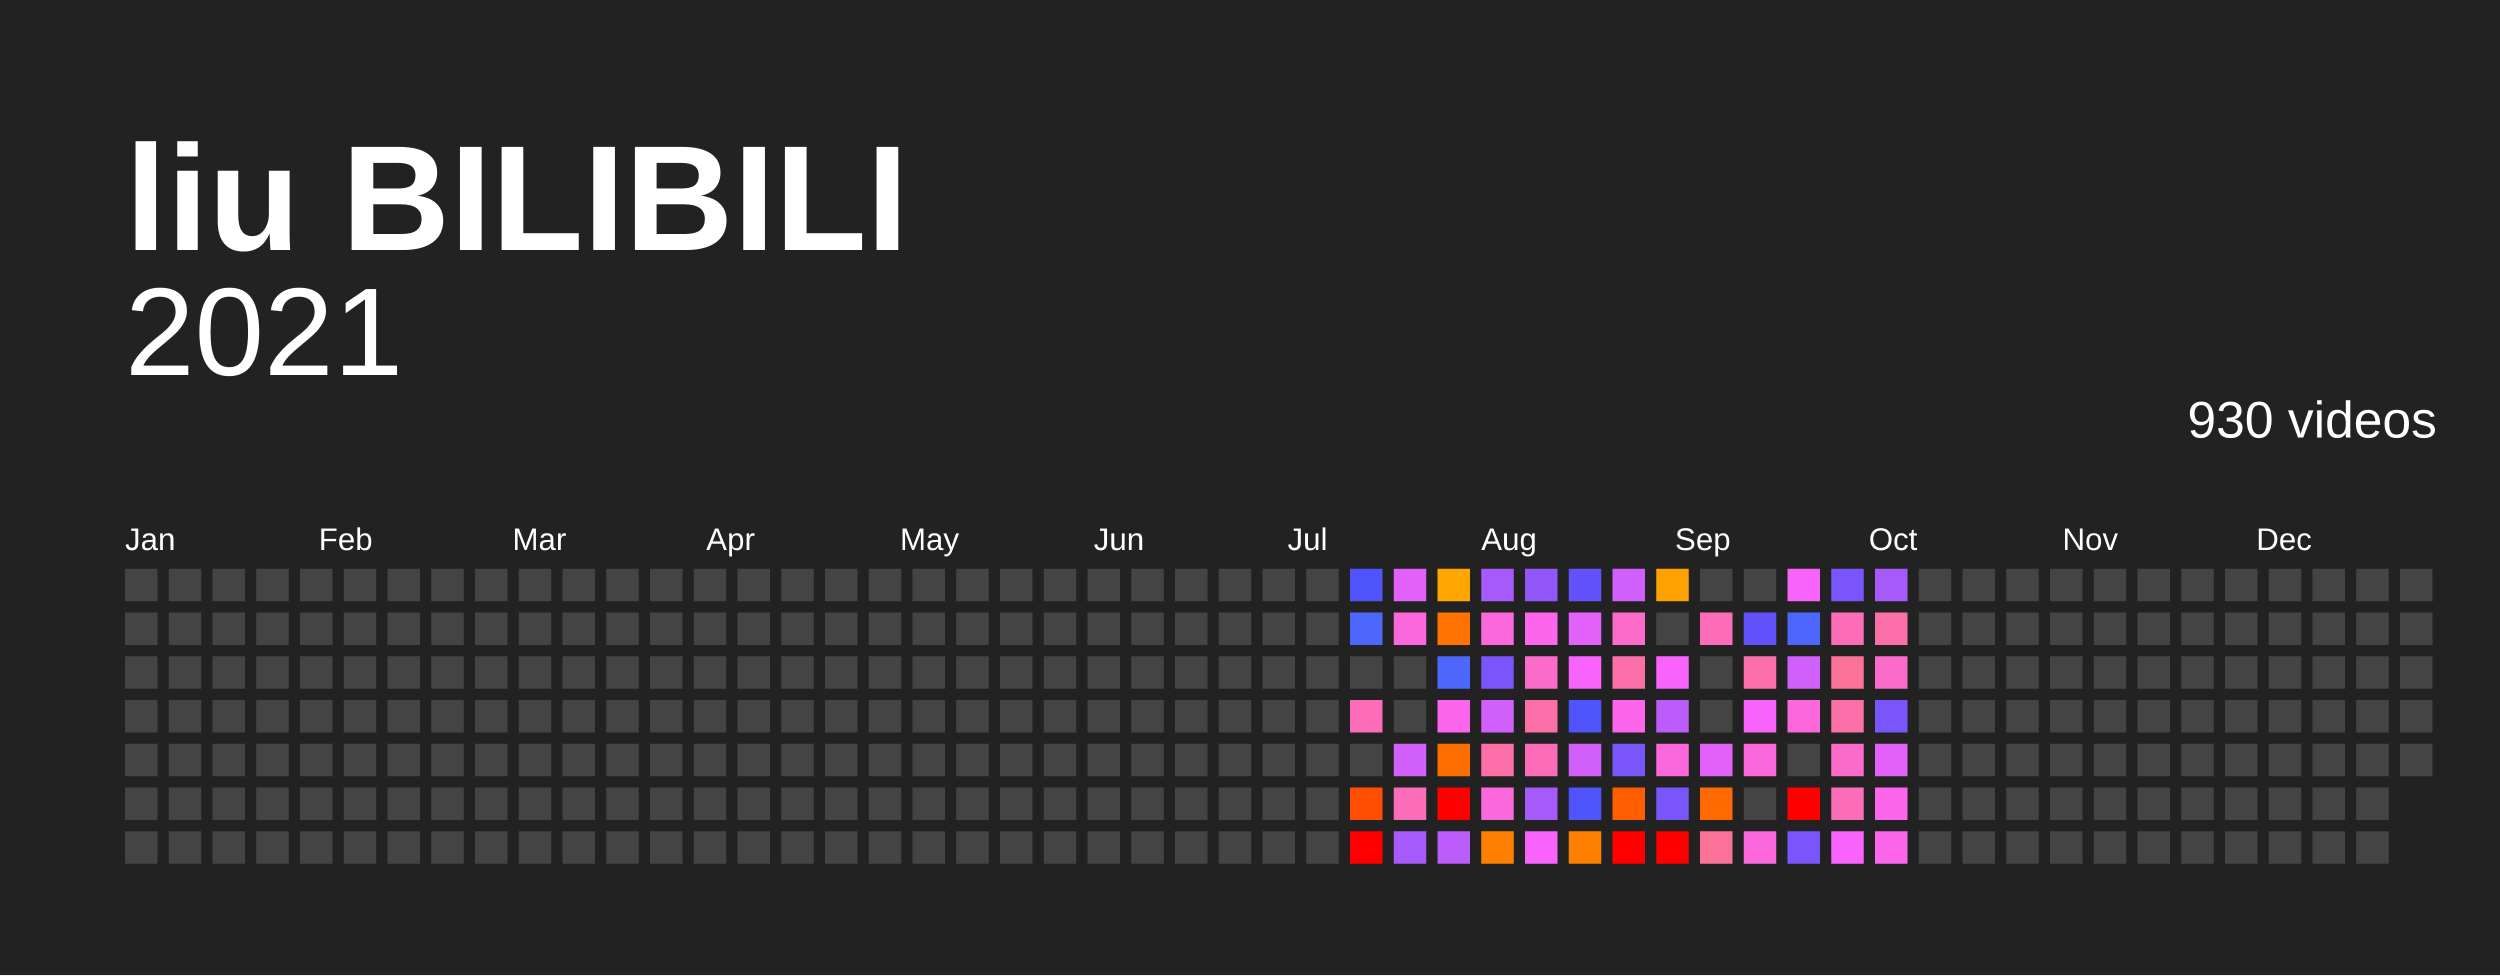
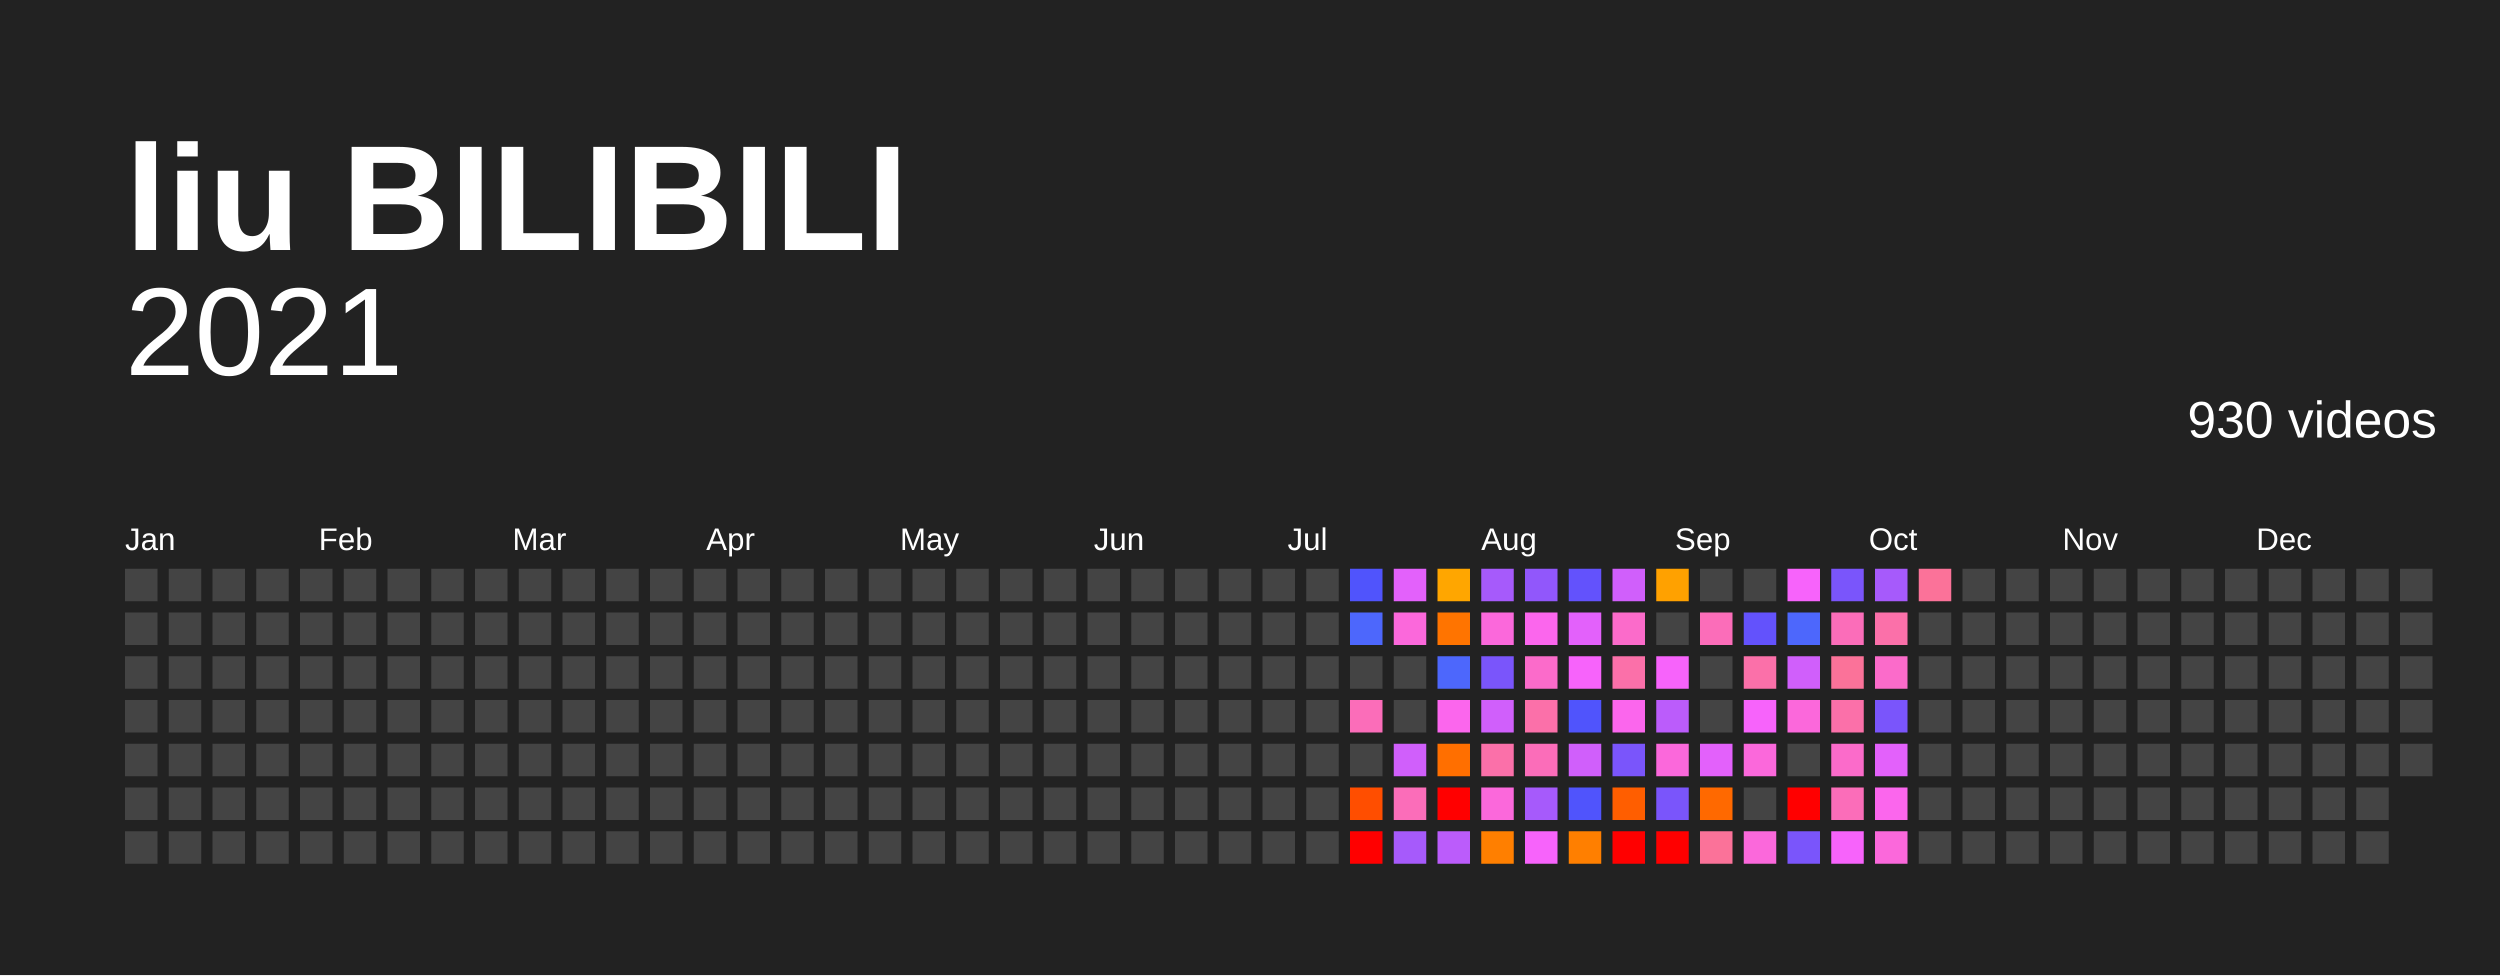
<svg xmlns="http://www.w3.org/2000/svg" baseProfile="full" height="78mm" version="1.1" viewBox="0,0,200,78" width="200mm">
  <defs />
  <rect fill="#222222" height="78" width="200" x="0" y="0" />
  <text fill="#FFFFFF" style="font-size:12px; font-family:Arial; font-weight:bold;" x="10" y="20">liu BILIBILI</text>
  <text alignment-baseline="hanging" fill="#FFFFFF" style="font-size:10.0px; font-family:Arial;" x="10" y="30">2021</text>
  <text alignment-baseline="hanging" fill="#FFFFFF" style="font-size:4.125px; font-family:Arial;" x="175" y="35">930 videos</text>
  <text fill="#FFFFFF" style="font-size:2.5px; font-family:Arial" x="10.0" y="44">Jan</text>
  <text fill="#FFFFFF" style="font-size:2.5px; font-family:Arial" x="25.5" y="44">Feb</text>
  <text fill="#FFFFFF" style="font-size:2.5px; font-family:Arial" x="41.0" y="44">Mar</text>
  <text fill="#FFFFFF" style="font-size:2.5px; font-family:Arial" x="56.5" y="44">Apr</text>
  <text fill="#FFFFFF" style="font-size:2.5px; font-family:Arial" x="72.0" y="44">May</text>
  <text fill="#FFFFFF" style="font-size:2.5px; font-family:Arial" x="87.5" y="44">Jun</text>
  <text fill="#FFFFFF" style="font-size:2.5px; font-family:Arial" x="103.0" y="44">Jul</text>
  <text fill="#FFFFFF" style="font-size:2.5px; font-family:Arial" x="118.5" y="44">Aug</text>
  <text fill="#FFFFFF" style="font-size:2.5px; font-family:Arial" x="134.0" y="44">Sep</text>
  <text fill="#FFFFFF" style="font-size:2.5px; font-family:Arial" x="149.5" y="44">Oct</text>
  <text fill="#FFFFFF" style="font-size:2.5px; font-family:Arial" x="165.0" y="44">Nov</text>
  <text fill="#FFFFFF" style="font-size:2.5px; font-family:Arial" x="180.5" y="44">Dec</text>
  <rect fill="#444444" height="2.6" width="2.6" x="10.0" y="45.5" />
  <rect fill="#444444" height="2.6" width="2.6" x="10.0" y="49.0" />
  <rect fill="#444444" height="2.6" width="2.6" x="10.0" y="52.5" />
  <rect fill="#444444" height="2.6" width="2.6" x="10.0" y="56.0" />
  <rect fill="#444444" height="2.6" width="2.6" x="10.0" y="59.5" />
  <rect fill="#444444" height="2.6" width="2.6" x="10.0" y="63.0" />
  <rect fill="#444444" height="2.6" width="2.6" x="10.0" y="66.5" />
  <rect fill="#444444" height="2.6" width="2.6" x="13.5" y="45.5" />
  <rect fill="#444444" height="2.6" width="2.6" x="13.5" y="49.0" />
  <rect fill="#444444" height="2.6" width="2.6" x="13.5" y="52.5" />
  <rect fill="#444444" height="2.6" width="2.6" x="13.5" y="56.0" />
  <rect fill="#444444" height="2.6" width="2.6" x="13.5" y="59.5" />
  <rect fill="#444444" height="2.6" width="2.6" x="13.5" y="63.0" />
  <rect fill="#444444" height="2.6" width="2.6" x="13.5" y="66.5" />
  <rect fill="#444444" height="2.6" width="2.6" x="17.0" y="45.5" />
  <rect fill="#444444" height="2.6" width="2.6" x="17.0" y="49.0" />
  <rect fill="#444444" height="2.6" width="2.6" x="17.0" y="52.5" />
  <rect fill="#444444" height="2.6" width="2.6" x="17.0" y="56.0" />
  <rect fill="#444444" height="2.6" width="2.6" x="17.0" y="59.5" />
  <rect fill="#444444" height="2.6" width="2.6" x="17.0" y="63.0" />
  <rect fill="#444444" height="2.6" width="2.6" x="17.0" y="66.5" />
  <rect fill="#444444" height="2.6" width="2.6" x="20.5" y="45.5" />
  <rect fill="#444444" height="2.6" width="2.6" x="20.5" y="49.0" />
  <rect fill="#444444" height="2.6" width="2.6" x="20.5" y="52.5" />
  <rect fill="#444444" height="2.6" width="2.6" x="20.5" y="56.0" />
  <rect fill="#444444" height="2.6" width="2.6" x="20.5" y="59.5" />
  <rect fill="#444444" height="2.6" width="2.6" x="20.5" y="63.0" />
  <rect fill="#444444" height="2.6" width="2.6" x="20.5" y="66.5" />
  <rect fill="#444444" height="2.6" width="2.6" x="24.0" y="45.5" />
  <rect fill="#444444" height="2.6" width="2.6" x="24.0" y="49.0" />
  <rect fill="#444444" height="2.6" width="2.6" x="24.0" y="52.5" />
  <rect fill="#444444" height="2.6" width="2.6" x="24.0" y="56.0" />
  <rect fill="#444444" height="2.6" width="2.6" x="24.0" y="59.5" />
  <rect fill="#444444" height="2.6" width="2.6" x="24.0" y="63.0" />
  <rect fill="#444444" height="2.6" width="2.6" x="24.0" y="66.5" />
  <rect fill="#444444" height="2.6" width="2.6" x="27.5" y="45.5" />
  <rect fill="#444444" height="2.6" width="2.6" x="27.5" y="49.0" />
  <rect fill="#444444" height="2.6" width="2.6" x="27.5" y="52.5" />
  <rect fill="#444444" height="2.6" width="2.6" x="27.5" y="56.0" />
  <rect fill="#444444" height="2.6" width="2.6" x="27.5" y="59.5" />
  <rect fill="#444444" height="2.6" width="2.6" x="27.5" y="63.0" />
  <rect fill="#444444" height="2.6" width="2.6" x="27.5" y="66.5" />
  <rect fill="#444444" height="2.6" width="2.6" x="31.0" y="45.5" />
  <rect fill="#444444" height="2.6" width="2.6" x="31.0" y="49.0" />
  <rect fill="#444444" height="2.6" width="2.6" x="31.0" y="52.5" />
  <rect fill="#444444" height="2.6" width="2.6" x="31.0" y="56.0" />
  <rect fill="#444444" height="2.6" width="2.6" x="31.0" y="59.5" />
  <rect fill="#444444" height="2.6" width="2.6" x="31.0" y="63.0" />
  <rect fill="#444444" height="2.6" width="2.6" x="31.0" y="66.5" />
  <rect fill="#444444" height="2.6" width="2.6" x="34.5" y="45.5" />
  <rect fill="#444444" height="2.6" width="2.6" x="34.5" y="49.0" />
  <rect fill="#444444" height="2.6" width="2.6" x="34.5" y="52.5" />
  <rect fill="#444444" height="2.6" width="2.6" x="34.5" y="56.0" />
  <rect fill="#444444" height="2.6" width="2.6" x="34.5" y="59.5" />
  <rect fill="#444444" height="2.6" width="2.6" x="34.5" y="63.0" />
  <rect fill="#444444" height="2.6" width="2.6" x="34.5" y="66.5" />
  <rect fill="#444444" height="2.6" width="2.6" x="38.0" y="45.5" />
  <rect fill="#444444" height="2.6" width="2.6" x="38.0" y="49.0" />
  <rect fill="#444444" height="2.6" width="2.6" x="38.0" y="52.5" />
  <rect fill="#444444" height="2.6" width="2.6" x="38.0" y="56.0" />
  <rect fill="#444444" height="2.6" width="2.6" x="38.0" y="59.5" />
  <rect fill="#444444" height="2.6" width="2.6" x="38.0" y="63.0" />
  <rect fill="#444444" height="2.6" width="2.6" x="38.0" y="66.5" />
  <rect fill="#444444" height="2.6" width="2.6" x="41.5" y="45.5" />
  <rect fill="#444444" height="2.6" width="2.6" x="41.5" y="49.0" />
  <rect fill="#444444" height="2.6" width="2.6" x="41.5" y="52.5" />
  <rect fill="#444444" height="2.6" width="2.6" x="41.5" y="56.0" />
  <rect fill="#444444" height="2.6" width="2.6" x="41.5" y="59.5" />
  <rect fill="#444444" height="2.6" width="2.6" x="41.5" y="63.0" />
  <rect fill="#444444" height="2.6" width="2.6" x="41.5" y="66.5" />
  <rect fill="#444444" height="2.6" width="2.6" x="45.0" y="45.5" />
  <rect fill="#444444" height="2.6" width="2.6" x="45.0" y="49.0" />
  <rect fill="#444444" height="2.6" width="2.6" x="45.0" y="52.5" />
  <rect fill="#444444" height="2.6" width="2.6" x="45.0" y="56.0" />
  <rect fill="#444444" height="2.6" width="2.6" x="45.0" y="59.5" />
  <rect fill="#444444" height="2.6" width="2.6" x="45.0" y="63.0" />
  <rect fill="#444444" height="2.6" width="2.6" x="45.0" y="66.5" />
  <rect fill="#444444" height="2.6" width="2.6" x="48.5" y="45.5" />
  <rect fill="#444444" height="2.6" width="2.6" x="48.5" y="49.0" />
  <rect fill="#444444" height="2.6" width="2.6" x="48.5" y="52.5" />
  <rect fill="#444444" height="2.6" width="2.6" x="48.5" y="56.0" />
  <rect fill="#444444" height="2.6" width="2.6" x="48.5" y="59.5" />
  <rect fill="#444444" height="2.6" width="2.6" x="48.5" y="63.0" />
  <rect fill="#444444" height="2.6" width="2.6" x="48.5" y="66.5" />
  <rect fill="#444444" height="2.6" width="2.6" x="52.0" y="45.5" />
  <rect fill="#444444" height="2.6" width="2.6" x="52.0" y="49.0" />
  <rect fill="#444444" height="2.6" width="2.6" x="52.0" y="52.5" />
  <rect fill="#444444" height="2.6" width="2.6" x="52.0" y="56.0" />
  <rect fill="#444444" height="2.6" width="2.6" x="52.0" y="59.5" />
  <rect fill="#444444" height="2.6" width="2.6" x="52.0" y="63.0" />
  <rect fill="#444444" height="2.6" width="2.6" x="52.0" y="66.5" />
  <rect fill="#444444" height="2.6" width="2.6" x="55.5" y="45.5" />
  <rect fill="#444444" height="2.6" width="2.6" x="55.5" y="49.0" />
  <rect fill="#444444" height="2.6" width="2.6" x="55.5" y="52.5" />
  <rect fill="#444444" height="2.6" width="2.6" x="55.5" y="56.0" />
  <rect fill="#444444" height="2.6" width="2.6" x="55.5" y="59.5" />
  <rect fill="#444444" height="2.6" width="2.6" x="55.5" y="63.0" />
  <rect fill="#444444" height="2.6" width="2.6" x="55.5" y="66.5" />
  <rect fill="#444444" height="2.6" width="2.6" x="59.0" y="45.5" />
  <rect fill="#444444" height="2.6" width="2.6" x="59.0" y="49.0" />
  <rect fill="#444444" height="2.6" width="2.6" x="59.0" y="52.5" />
  <rect fill="#444444" height="2.6" width="2.6" x="59.0" y="56.0" />
  <rect fill="#444444" height="2.6" width="2.6" x="59.0" y="59.5" />
  <rect fill="#444444" height="2.6" width="2.6" x="59.0" y="63.0" />
  <rect fill="#444444" height="2.6" width="2.6" x="59.0" y="66.5" />
  <rect fill="#444444" height="2.6" width="2.6" x="62.5" y="45.5" />
  <rect fill="#444444" height="2.6" width="2.6" x="62.5" y="49.0" />
  <rect fill="#444444" height="2.6" width="2.6" x="62.5" y="52.5" />
  <rect fill="#444444" height="2.6" width="2.6" x="62.5" y="56.0" />
  <rect fill="#444444" height="2.6" width="2.6" x="62.5" y="59.5" />
  <rect fill="#444444" height="2.6" width="2.6" x="62.5" y="63.0" />
  <rect fill="#444444" height="2.6" width="2.6" x="62.5" y="66.5" />
  <rect fill="#444444" height="2.6" width="2.6" x="66.0" y="45.5" />
  <rect fill="#444444" height="2.6" width="2.6" x="66.0" y="49.0" />
  <rect fill="#444444" height="2.6" width="2.6" x="66.0" y="52.5" />
  <rect fill="#444444" height="2.6" width="2.6" x="66.0" y="56.0" />
  <rect fill="#444444" height="2.6" width="2.6" x="66.0" y="59.5" />
  <rect fill="#444444" height="2.6" width="2.6" x="66.0" y="63.0" />
  <rect fill="#444444" height="2.6" width="2.6" x="66.0" y="66.5" />
  <rect fill="#444444" height="2.6" width="2.6" x="69.5" y="45.5" />
  <rect fill="#444444" height="2.6" width="2.6" x="69.5" y="49.0" />
  <rect fill="#444444" height="2.6" width="2.6" x="69.5" y="52.5" />
  <rect fill="#444444" height="2.6" width="2.6" x="69.5" y="56.0" />
  <rect fill="#444444" height="2.6" width="2.6" x="69.5" y="59.5" />
  <rect fill="#444444" height="2.6" width="2.6" x="69.5" y="63.0" />
  <rect fill="#444444" height="2.6" width="2.6" x="69.5" y="66.5" />
  <rect fill="#444444" height="2.6" width="2.6" x="73.0" y="45.5" />
  <rect fill="#444444" height="2.6" width="2.6" x="73.0" y="49.0" />
  <rect fill="#444444" height="2.6" width="2.6" x="73.0" y="52.5" />
  <rect fill="#444444" height="2.6" width="2.6" x="73.0" y="56.0" />
  <rect fill="#444444" height="2.6" width="2.6" x="73.0" y="59.5" />
  <rect fill="#444444" height="2.6" width="2.6" x="73.0" y="63.0" />
  <rect fill="#444444" height="2.6" width="2.6" x="73.0" y="66.5" />
  <rect fill="#444444" height="2.6" width="2.6" x="76.5" y="45.5" />
  <rect fill="#444444" height="2.6" width="2.6" x="76.5" y="49.0" />
  <rect fill="#444444" height="2.6" width="2.6" x="76.5" y="52.5" />
  <rect fill="#444444" height="2.6" width="2.6" x="76.5" y="56.0" />
  <rect fill="#444444" height="2.6" width="2.6" x="76.5" y="59.5" />
  <rect fill="#444444" height="2.6" width="2.6" x="76.5" y="63.0" />
  <rect fill="#444444" height="2.6" width="2.6" x="76.5" y="66.5" />
  <rect fill="#444444" height="2.6" width="2.6" x="80.0" y="45.5" />
  <rect fill="#444444" height="2.6" width="2.6" x="80.0" y="49.0" />
  <rect fill="#444444" height="2.6" width="2.6" x="80.0" y="52.5" />
  <rect fill="#444444" height="2.6" width="2.6" x="80.0" y="56.0" />
  <rect fill="#444444" height="2.6" width="2.6" x="80.0" y="59.5" />
  <rect fill="#444444" height="2.6" width="2.6" x="80.0" y="63.0" />
  <rect fill="#444444" height="2.6" width="2.6" x="80.0" y="66.5" />
  <rect fill="#444444" height="2.6" width="2.6" x="83.5" y="45.5" />
  <rect fill="#444444" height="2.6" width="2.6" x="83.5" y="49.0" />
  <rect fill="#444444" height="2.6" width="2.6" x="83.5" y="52.5" />
  <rect fill="#444444" height="2.6" width="2.6" x="83.5" y="56.0" />
  <rect fill="#444444" height="2.6" width="2.6" x="83.5" y="59.5" />
  <rect fill="#444444" height="2.6" width="2.6" x="83.5" y="63.0" />
  <rect fill="#444444" height="2.6" width="2.6" x="83.5" y="66.5" />
  <rect fill="#444444" height="2.6" width="2.6" x="87.0" y="45.5" />
  <rect fill="#444444" height="2.6" width="2.6" x="87.0" y="49.0" />
  <rect fill="#444444" height="2.6" width="2.6" x="87.0" y="52.5" />
  <rect fill="#444444" height="2.6" width="2.6" x="87.0" y="56.0" />
  <rect fill="#444444" height="2.6" width="2.6" x="87.0" y="59.5" />
  <rect fill="#444444" height="2.6" width="2.6" x="87.0" y="63.0" />
  <rect fill="#444444" height="2.6" width="2.6" x="87.0" y="66.5" />
  <rect fill="#444444" height="2.6" width="2.6" x="90.5" y="45.5" />
  <rect fill="#444444" height="2.6" width="2.6" x="90.5" y="49.0" />
  <rect fill="#444444" height="2.6" width="2.6" x="90.5" y="52.5" />
  <rect fill="#444444" height="2.6" width="2.6" x="90.5" y="56.0" />
  <rect fill="#444444" height="2.6" width="2.6" x="90.5" y="59.5" />
  <rect fill="#444444" height="2.6" width="2.6" x="90.5" y="63.0" />
  <rect fill="#444444" height="2.6" width="2.6" x="90.5" y="66.5" />
  <rect fill="#444444" height="2.6" width="2.6" x="94.0" y="45.5" />
  <rect fill="#444444" height="2.6" width="2.6" x="94.0" y="49.0" />
  <rect fill="#444444" height="2.6" width="2.6" x="94.0" y="52.5" />
  <rect fill="#444444" height="2.6" width="2.6" x="94.0" y="56.0" />
  <rect fill="#444444" height="2.6" width="2.6" x="94.0" y="59.5" />
  <rect fill="#444444" height="2.6" width="2.6" x="94.0" y="63.0" />
  <rect fill="#444444" height="2.6" width="2.6" x="94.0" y="66.5" />
  <rect fill="#444444" height="2.6" width="2.6" x="97.5" y="45.5" />
  <rect fill="#444444" height="2.6" width="2.6" x="97.5" y="49.0" />
  <rect fill="#444444" height="2.6" width="2.6" x="97.5" y="52.5" />
  <rect fill="#444444" height="2.6" width="2.6" x="97.5" y="56.0" />
  <rect fill="#444444" height="2.6" width="2.6" x="97.5" y="59.5" />
  <rect fill="#444444" height="2.6" width="2.6" x="97.5" y="63.0" />
  <rect fill="#444444" height="2.6" width="2.6" x="97.5" y="66.5" />
  <rect fill="#444444" height="2.6" width="2.6" x="101.0" y="45.5" />
  <rect fill="#444444" height="2.6" width="2.6" x="101.0" y="49.0" />
  <rect fill="#444444" height="2.6" width="2.6" x="101.0" y="52.5" />
  <rect fill="#444444" height="2.6" width="2.6" x="101.0" y="56.0" />
  <rect fill="#444444" height="2.6" width="2.6" x="101.0" y="59.5" />
  <rect fill="#444444" height="2.6" width="2.6" x="101.0" y="63.0" />
  <rect fill="#444444" height="2.6" width="2.6" x="101.0" y="66.5" />
  <rect fill="#444444" height="2.6" width="2.6" x="104.5" y="45.5" />
  <rect fill="#444444" height="2.6" width="2.6" x="104.5" y="49.0" />
  <rect fill="#444444" height="2.6" width="2.6" x="104.5" y="52.5" />
  <rect fill="#444444" height="2.6" width="2.6" x="104.5" y="56.0" />
  <rect fill="#444444" height="2.6" width="2.6" x="104.5" y="59.5" />
  <rect fill="#444444" height="2.6" width="2.6" x="104.5" y="63.0" />
  <rect fill="#444444" height="2.6" width="2.6" x="104.5" y="66.5" />
  <rect fill="#5054fc" height="2.6" width="2.6" x="108.0" y="45.5" />
  <rect fill="#4d67fc" height="2.6" width="2.6" x="108.0" y="49.0" />
  <rect fill="#444444" height="2.6" width="2.6" x="108.0" y="52.5" />
  <rect fill="#fb6db9" height="2.6" width="2.6" x="108.0" y="56.0" />
  <rect fill="#444444" height="2.6" width="2.6" x="108.0" y="59.5" />
  <rect fill="#ff4e00" height="2.6" width="2.6" x="108.0" y="63.0" />
  <rect fill="red" height="2.6" width="2.6" x="108.0" y="66.5" />
  <rect fill="#e361fb" height="2.6" width="2.6" x="111.5" y="45.5" />
  <rect fill="#fb68db" height="2.6" width="2.6" x="111.5" y="49.0" />
  <rect fill="#444444" height="2.6" width="2.6" x="111.5" y="52.5" />
  <rect fill="#444444" height="2.6" width="2.6" x="111.5" y="56.0" />
  <rect fill="#d05ffb" height="2.6" width="2.6" x="111.5" y="59.5" />
  <rect fill="#fb6db9" height="2.6" width="2.6" x="111.5" y="63.0" />
  <rect fill="#a65afb" height="2.6" width="2.6" x="111.5" y="66.5" />
  <rect fill="#ffa600" height="2.6" width="2.6" x="115.0" y="45.5" />
  <rect fill="#ff7400" height="2.6" width="2.6" x="115.0" y="49.0" />
  <rect fill="#4d67fc" height="2.6" width="2.6" x="115.0" y="52.5" />
  <rect fill="#fb66ed" height="2.6" width="2.6" x="115.0" y="56.0" />
  <rect fill="#ff6f00" height="2.6" width="2.6" x="115.0" y="59.5" />
  <rect fill="red" height="2.6" width="2.6" x="115.0" y="63.0" />
  <rect fill="#bb5cfb" height="2.6" width="2.6" x="115.0" y="66.5" />
  <rect fill="#a65afb" height="2.6" width="2.6" x="118.5" y="45.5" />
  <rect fill="#fb68db" height="2.6" width="2.6" x="118.5" y="49.0" />
  <rect fill="#7a55fb" height="2.6" width="2.6" x="118.5" y="52.5" />
  <rect fill="#d05ffb" height="2.6" width="2.6" x="118.5" y="56.0" />
  <rect fill="#fb70a9" height="2.6" width="2.6" x="118.5" y="59.5" />
  <rect fill="#fb68db" height="2.6" width="2.6" x="118.5" y="63.0" />
  <rect fill="#ff7f00" height="2.6" width="2.6" x="118.5" y="66.5" />
  <rect fill="#9157fb" height="2.6" width="2.6" x="122.0" y="45.5" />
  <rect fill="#fb66ed" height="2.6" width="2.6" x="122.0" y="49.0" />
  <rect fill="#fb6bca" height="2.6" width="2.6" x="122.0" y="52.5" />
  <rect fill="#fb70a9" height="2.6" width="2.6" x="122.0" y="56.0" />
  <rect fill="#fb6db9" height="2.6" width="2.6" x="122.0" y="59.5" />
  <rect fill="#a65afb" height="2.6" width="2.6" x="122.0" y="63.0" />
  <rect fill="#f763fb" height="2.6" width="2.6" x="122.0" y="66.5" />
  <rect fill="#6352fc" height="2.6" width="2.6" x="125.5" y="45.5" />
  <rect fill="#e361fb" height="2.6" width="2.6" x="125.5" y="49.0" />
  <rect fill="#f763fb" height="2.6" width="2.6" x="125.5" y="52.5" />
  <rect fill="#5054fc" height="2.6" width="2.6" x="125.5" y="56.0" />
  <rect fill="#d05ffb" height="2.6" width="2.6" x="125.5" y="59.5" />
  <rect fill="#5054fc" height="2.6" width="2.6" x="125.5" y="63.0" />
  <rect fill="#ff7f00" height="2.6" width="2.6" x="125.5" y="66.5" />
  <rect fill="#d05ffb" height="2.6" width="2.6" x="129.0" y="45.5" />
  <rect fill="#fb6bca" height="2.6" width="2.6" x="129.0" y="49.0" />
  <rect fill="#fb70a9" height="2.6" width="2.6" x="129.0" y="52.5" />
  <rect fill="#fb66ed" height="2.6" width="2.6" x="129.0" y="56.0" />
  <rect fill="#7a55fb" height="2.6" width="2.6" x="129.0" y="59.5" />
  <rect fill="#ff5e00" height="2.6" width="2.6" x="129.0" y="63.0" />
  <rect fill="red" height="2.6" width="2.6" x="129.0" y="66.5" />
  <rect fill="#ffa100" height="2.6" width="2.6" x="132.5" y="45.5" />
  <rect fill="#444444" height="2.6" width="2.6" x="132.5" y="49.0" />
  <rect fill="#f763fb" height="2.6" width="2.6" x="132.5" y="52.5" />
  <rect fill="#bb5cfb" height="2.6" width="2.6" x="132.5" y="56.0" />
  <rect fill="#fb68db" height="2.6" width="2.6" x="132.5" y="59.5" />
  <rect fill="#7a55fb" height="2.6" width="2.6" x="132.5" y="63.0" />
  <rect fill="red" height="2.6" width="2.6" x="132.5" y="66.5" />
  <rect fill="#444444" height="2.6" width="2.6" x="136.0" y="45.5" />
  <rect fill="#fb6db9" height="2.6" width="2.6" x="136.0" y="49.0" />
  <rect fill="#444444" height="2.6" width="2.6" x="136.0" y="52.5" />
  <rect fill="#444444" height="2.6" width="2.6" x="136.0" y="56.0" />
  <rect fill="#e361fb" height="2.6" width="2.6" x="136.0" y="59.5" />
  <rect fill="#ff6900" height="2.6" width="2.6" x="136.0" y="63.0" />
  <rect fill="#fb7299" height="2.6" width="2.6" x="136.0" y="66.5" />
  <rect fill="#444444" height="2.6" width="2.6" x="139.5" y="45.5" />
  <rect fill="#6352fc" height="2.6" width="2.6" x="139.5" y="49.0" />
  <rect fill="#fb70a9" height="2.6" width="2.6" x="139.5" y="52.5" />
  <rect fill="#f763fb" height="2.6" width="2.6" x="139.5" y="56.0" />
  <rect fill="#fb68db" height="2.6" width="2.6" x="139.5" y="59.5" />
  <rect fill="#444444" height="2.6" width="2.6" x="139.5" y="63.0" />
  <rect fill="#fb68db" height="2.6" width="2.6" x="139.5" y="66.5" />
  <rect fill="#f763fb" height="2.6" width="2.6" x="143.0" y="45.5" />
  <rect fill="#4d67fc" height="2.6" width="2.6" x="143.0" y="49.0" />
  <rect fill="#d05ffb" height="2.6" width="2.6" x="143.0" y="52.5" />
  <rect fill="#fb68db" height="2.6" width="2.6" x="143.0" y="56.0" />
  <rect fill="#444444" height="2.6" width="2.6" x="143.0" y="59.5" />
  <rect fill="red" height="2.6" width="2.6" x="143.0" y="63.0" />
  <rect fill="#7a55fb" height="2.6" width="2.6" x="143.0" y="66.5" />
  <rect fill="#7a55fb" height="2.6" width="2.6" x="146.5" y="45.5" />
  <rect fill="#fb6db9" height="2.6" width="2.6" x="146.5" y="49.0" />
  <rect fill="#fb7299" height="2.6" width="2.6" x="146.5" y="52.5" />
  <rect fill="#fb70a9" height="2.6" width="2.6" x="146.5" y="56.0" />
  <rect fill="#fb6bca" height="2.6" width="2.6" x="146.5" y="59.5" />
  <rect fill="#fb6db9" height="2.6" width="2.6" x="146.5" y="63.0" />
  <rect fill="#f763fb" height="2.6" width="2.6" x="146.5" y="66.5" />
  <rect fill="#a65afb" height="2.6" width="2.6" x="150.0" y="45.5" />
  <rect fill="#fb70a9" height="2.6" width="2.6" x="150.0" y="49.0" />
  <rect fill="#fb6bca" height="2.6" width="2.6" x="150.0" y="52.5" />
  <rect fill="#7a55fb" height="2.6" width="2.6" x="150.0" y="56.0" />
  <rect fill="#e361fb" height="2.6" width="2.6" x="150.0" y="59.5" />
  <rect fill="#fb66ed" height="2.6" width="2.6" x="150.0" y="63.0" />
-   <rect fill="#fb66ed" height="2.6" width="2.6" x="150.0" y="66.5" />
-   <rect fill="#444444" height="2.6" width="2.6" x="153.5" y="45.5" />
+   <rect fill="#fb68db" height="2.6" width="2.6" x="150.0" y="66.5" />
+   <rect fill="#fb7299" height="2.6" width="2.6" x="153.5" y="45.5" />
  <rect fill="#444444" height="2.6" width="2.6" x="153.5" y="49.0" />
  <rect fill="#444444" height="2.6" width="2.6" x="153.5" y="52.5" />
  <rect fill="#444444" height="2.6" width="2.6" x="153.5" y="56.0" />
  <rect fill="#444444" height="2.6" width="2.6" x="153.5" y="59.5" />
  <rect fill="#444444" height="2.6" width="2.6" x="153.5" y="63.0" />
  <rect fill="#444444" height="2.6" width="2.6" x="153.5" y="66.5" />
  <rect fill="#444444" height="2.6" width="2.6" x="157.0" y="45.5" />
  <rect fill="#444444" height="2.6" width="2.6" x="157.0" y="49.0" />
  <rect fill="#444444" height="2.6" width="2.6" x="157.0" y="52.5" />
  <rect fill="#444444" height="2.6" width="2.6" x="157.0" y="56.0" />
  <rect fill="#444444" height="2.6" width="2.6" x="157.0" y="59.5" />
  <rect fill="#444444" height="2.6" width="2.6" x="157.0" y="63.0" />
  <rect fill="#444444" height="2.6" width="2.6" x="157.0" y="66.5" />
  <rect fill="#444444" height="2.6" width="2.6" x="160.5" y="45.5" />
  <rect fill="#444444" height="2.6" width="2.6" x="160.5" y="49.0" />
  <rect fill="#444444" height="2.6" width="2.6" x="160.5" y="52.5" />
  <rect fill="#444444" height="2.6" width="2.6" x="160.5" y="56.0" />
  <rect fill="#444444" height="2.6" width="2.6" x="160.5" y="59.5" />
  <rect fill="#444444" height="2.6" width="2.6" x="160.5" y="63.0" />
  <rect fill="#444444" height="2.6" width="2.6" x="160.5" y="66.5" />
  <rect fill="#444444" height="2.6" width="2.6" x="164.0" y="45.5" />
  <rect fill="#444444" height="2.6" width="2.6" x="164.0" y="49.0" />
  <rect fill="#444444" height="2.6" width="2.6" x="164.0" y="52.5" />
  <rect fill="#444444" height="2.6" width="2.6" x="164.0" y="56.0" />
  <rect fill="#444444" height="2.6" width="2.6" x="164.0" y="59.5" />
  <rect fill="#444444" height="2.6" width="2.6" x="164.0" y="63.0" />
  <rect fill="#444444" height="2.6" width="2.6" x="164.0" y="66.5" />
  <rect fill="#444444" height="2.6" width="2.6" x="167.5" y="45.5" />
  <rect fill="#444444" height="2.6" width="2.6" x="167.5" y="49.0" />
  <rect fill="#444444" height="2.6" width="2.6" x="167.5" y="52.5" />
  <rect fill="#444444" height="2.6" width="2.6" x="167.5" y="56.0" />
  <rect fill="#444444" height="2.6" width="2.6" x="167.5" y="59.5" />
  <rect fill="#444444" height="2.6" width="2.6" x="167.5" y="63.0" />
  <rect fill="#444444" height="2.6" width="2.6" x="167.5" y="66.5" />
  <rect fill="#444444" height="2.6" width="2.6" x="171.0" y="45.5" />
  <rect fill="#444444" height="2.6" width="2.6" x="171.0" y="49.0" />
  <rect fill="#444444" height="2.6" width="2.6" x="171.0" y="52.5" />
  <rect fill="#444444" height="2.6" width="2.6" x="171.0" y="56.0" />
  <rect fill="#444444" height="2.6" width="2.6" x="171.0" y="59.5" />
  <rect fill="#444444" height="2.6" width="2.6" x="171.0" y="63.0" />
  <rect fill="#444444" height="2.6" width="2.6" x="171.0" y="66.5" />
  <rect fill="#444444" height="2.6" width="2.6" x="174.5" y="45.5" />
  <rect fill="#444444" height="2.6" width="2.6" x="174.5" y="49.0" />
  <rect fill="#444444" height="2.6" width="2.6" x="174.5" y="52.5" />
  <rect fill="#444444" height="2.6" width="2.6" x="174.5" y="56.0" />
  <rect fill="#444444" height="2.6" width="2.6" x="174.5" y="59.5" />
  <rect fill="#444444" height="2.6" width="2.6" x="174.5" y="63.0" />
  <rect fill="#444444" height="2.6" width="2.6" x="174.5" y="66.5" />
  <rect fill="#444444" height="2.6" width="2.6" x="178.0" y="45.5" />
  <rect fill="#444444" height="2.6" width="2.6" x="178.0" y="49.0" />
  <rect fill="#444444" height="2.6" width="2.6" x="178.0" y="52.5" />
  <rect fill="#444444" height="2.6" width="2.6" x="178.0" y="56.0" />
  <rect fill="#444444" height="2.6" width="2.6" x="178.0" y="59.5" />
  <rect fill="#444444" height="2.6" width="2.6" x="178.0" y="63.0" />
  <rect fill="#444444" height="2.6" width="2.6" x="178.0" y="66.5" />
  <rect fill="#444444" height="2.6" width="2.6" x="181.5" y="45.5" />
  <rect fill="#444444" height="2.6" width="2.6" x="181.5" y="49.0" />
  <rect fill="#444444" height="2.6" width="2.6" x="181.5" y="52.5" />
  <rect fill="#444444" height="2.6" width="2.6" x="181.5" y="56.0" />
  <rect fill="#444444" height="2.6" width="2.6" x="181.5" y="59.5" />
  <rect fill="#444444" height="2.6" width="2.6" x="181.5" y="63.0" />
  <rect fill="#444444" height="2.6" width="2.6" x="181.5" y="66.5" />
  <rect fill="#444444" height="2.6" width="2.6" x="185.0" y="45.5" />
  <rect fill="#444444" height="2.6" width="2.6" x="185.0" y="49.0" />
  <rect fill="#444444" height="2.6" width="2.6" x="185.0" y="52.5" />
  <rect fill="#444444" height="2.6" width="2.6" x="185.0" y="56.0" />
  <rect fill="#444444" height="2.6" width="2.6" x="185.0" y="59.5" />
  <rect fill="#444444" height="2.6" width="2.6" x="185.0" y="63.0" />
  <rect fill="#444444" height="2.6" width="2.6" x="185.0" y="66.5" />
  <rect fill="#444444" height="2.6" width="2.6" x="188.5" y="45.5" />
  <rect fill="#444444" height="2.6" width="2.6" x="188.5" y="49.0" />
  <rect fill="#444444" height="2.6" width="2.6" x="188.5" y="52.5" />
  <rect fill="#444444" height="2.6" width="2.6" x="188.5" y="56.0" />
  <rect fill="#444444" height="2.6" width="2.6" x="188.5" y="59.5" />
  <rect fill="#444444" height="2.6" width="2.6" x="188.5" y="63.0" />
  <rect fill="#444444" height="2.6" width="2.6" x="188.5" y="66.5" />
  <rect fill="#444444" height="2.6" width="2.6" x="192.0" y="45.5" />
  <rect fill="#444444" height="2.6" width="2.6" x="192.0" y="49.0" />
  <rect fill="#444444" height="2.6" width="2.6" x="192.0" y="52.5" />
  <rect fill="#444444" height="2.6" width="2.6" x="192.0" y="56.0" />
  <rect fill="#444444" height="2.6" width="2.6" x="192.0" y="59.5" />
</svg>
